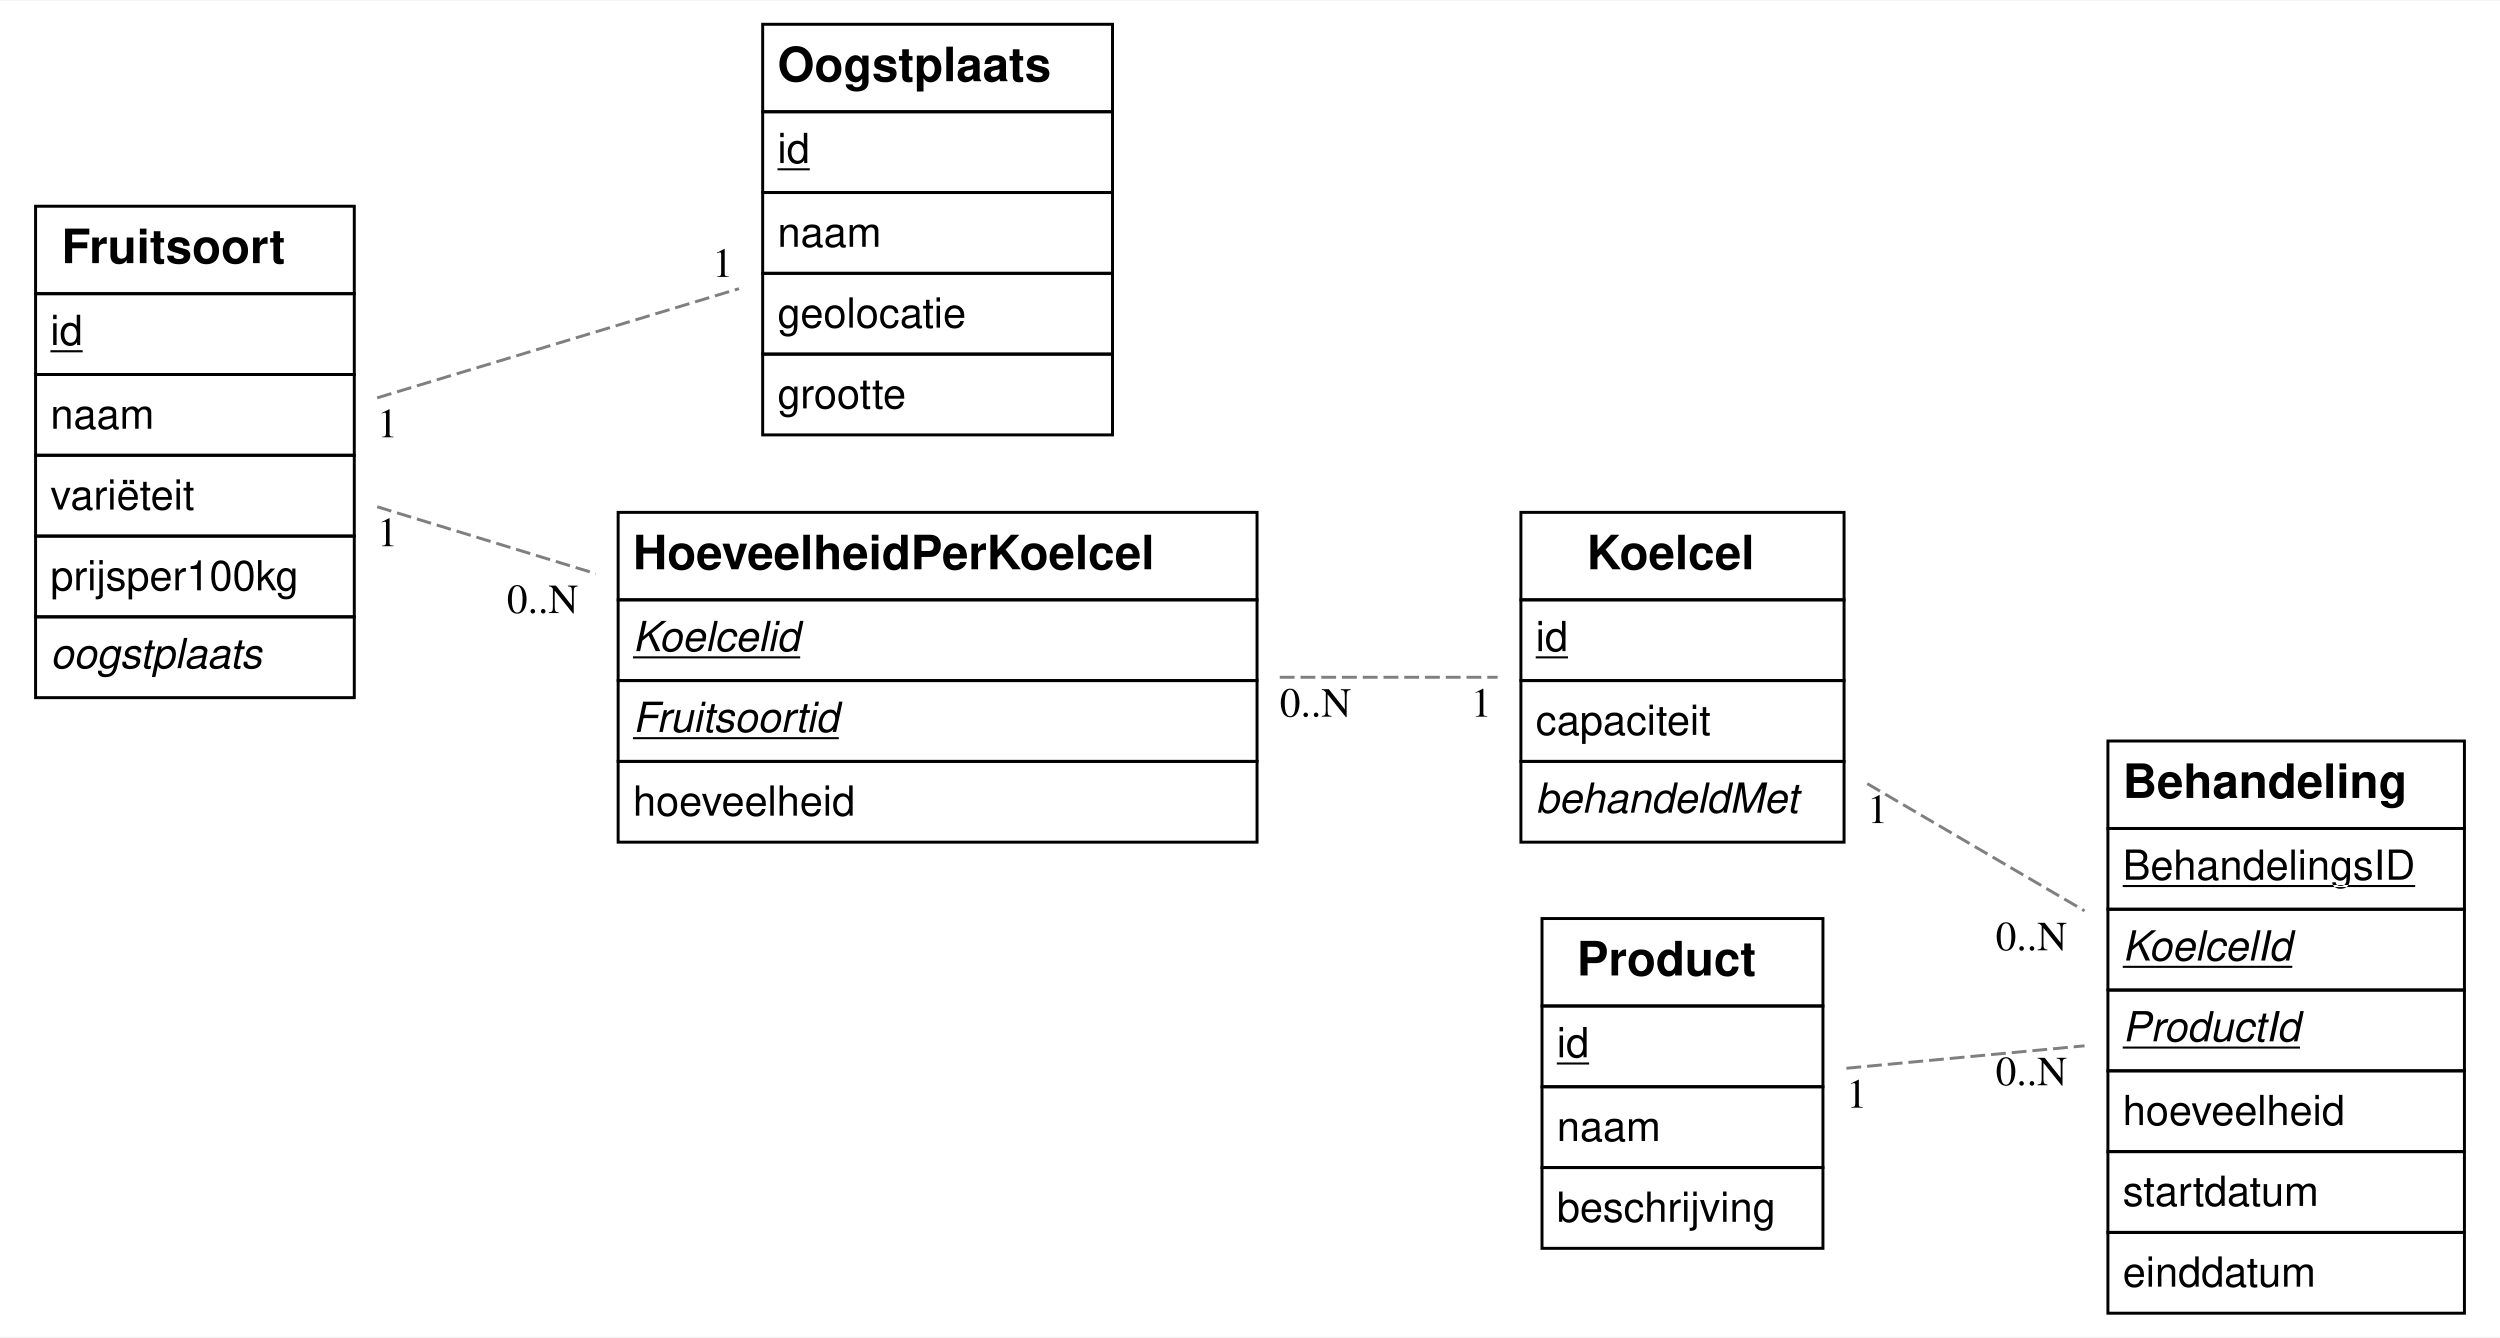
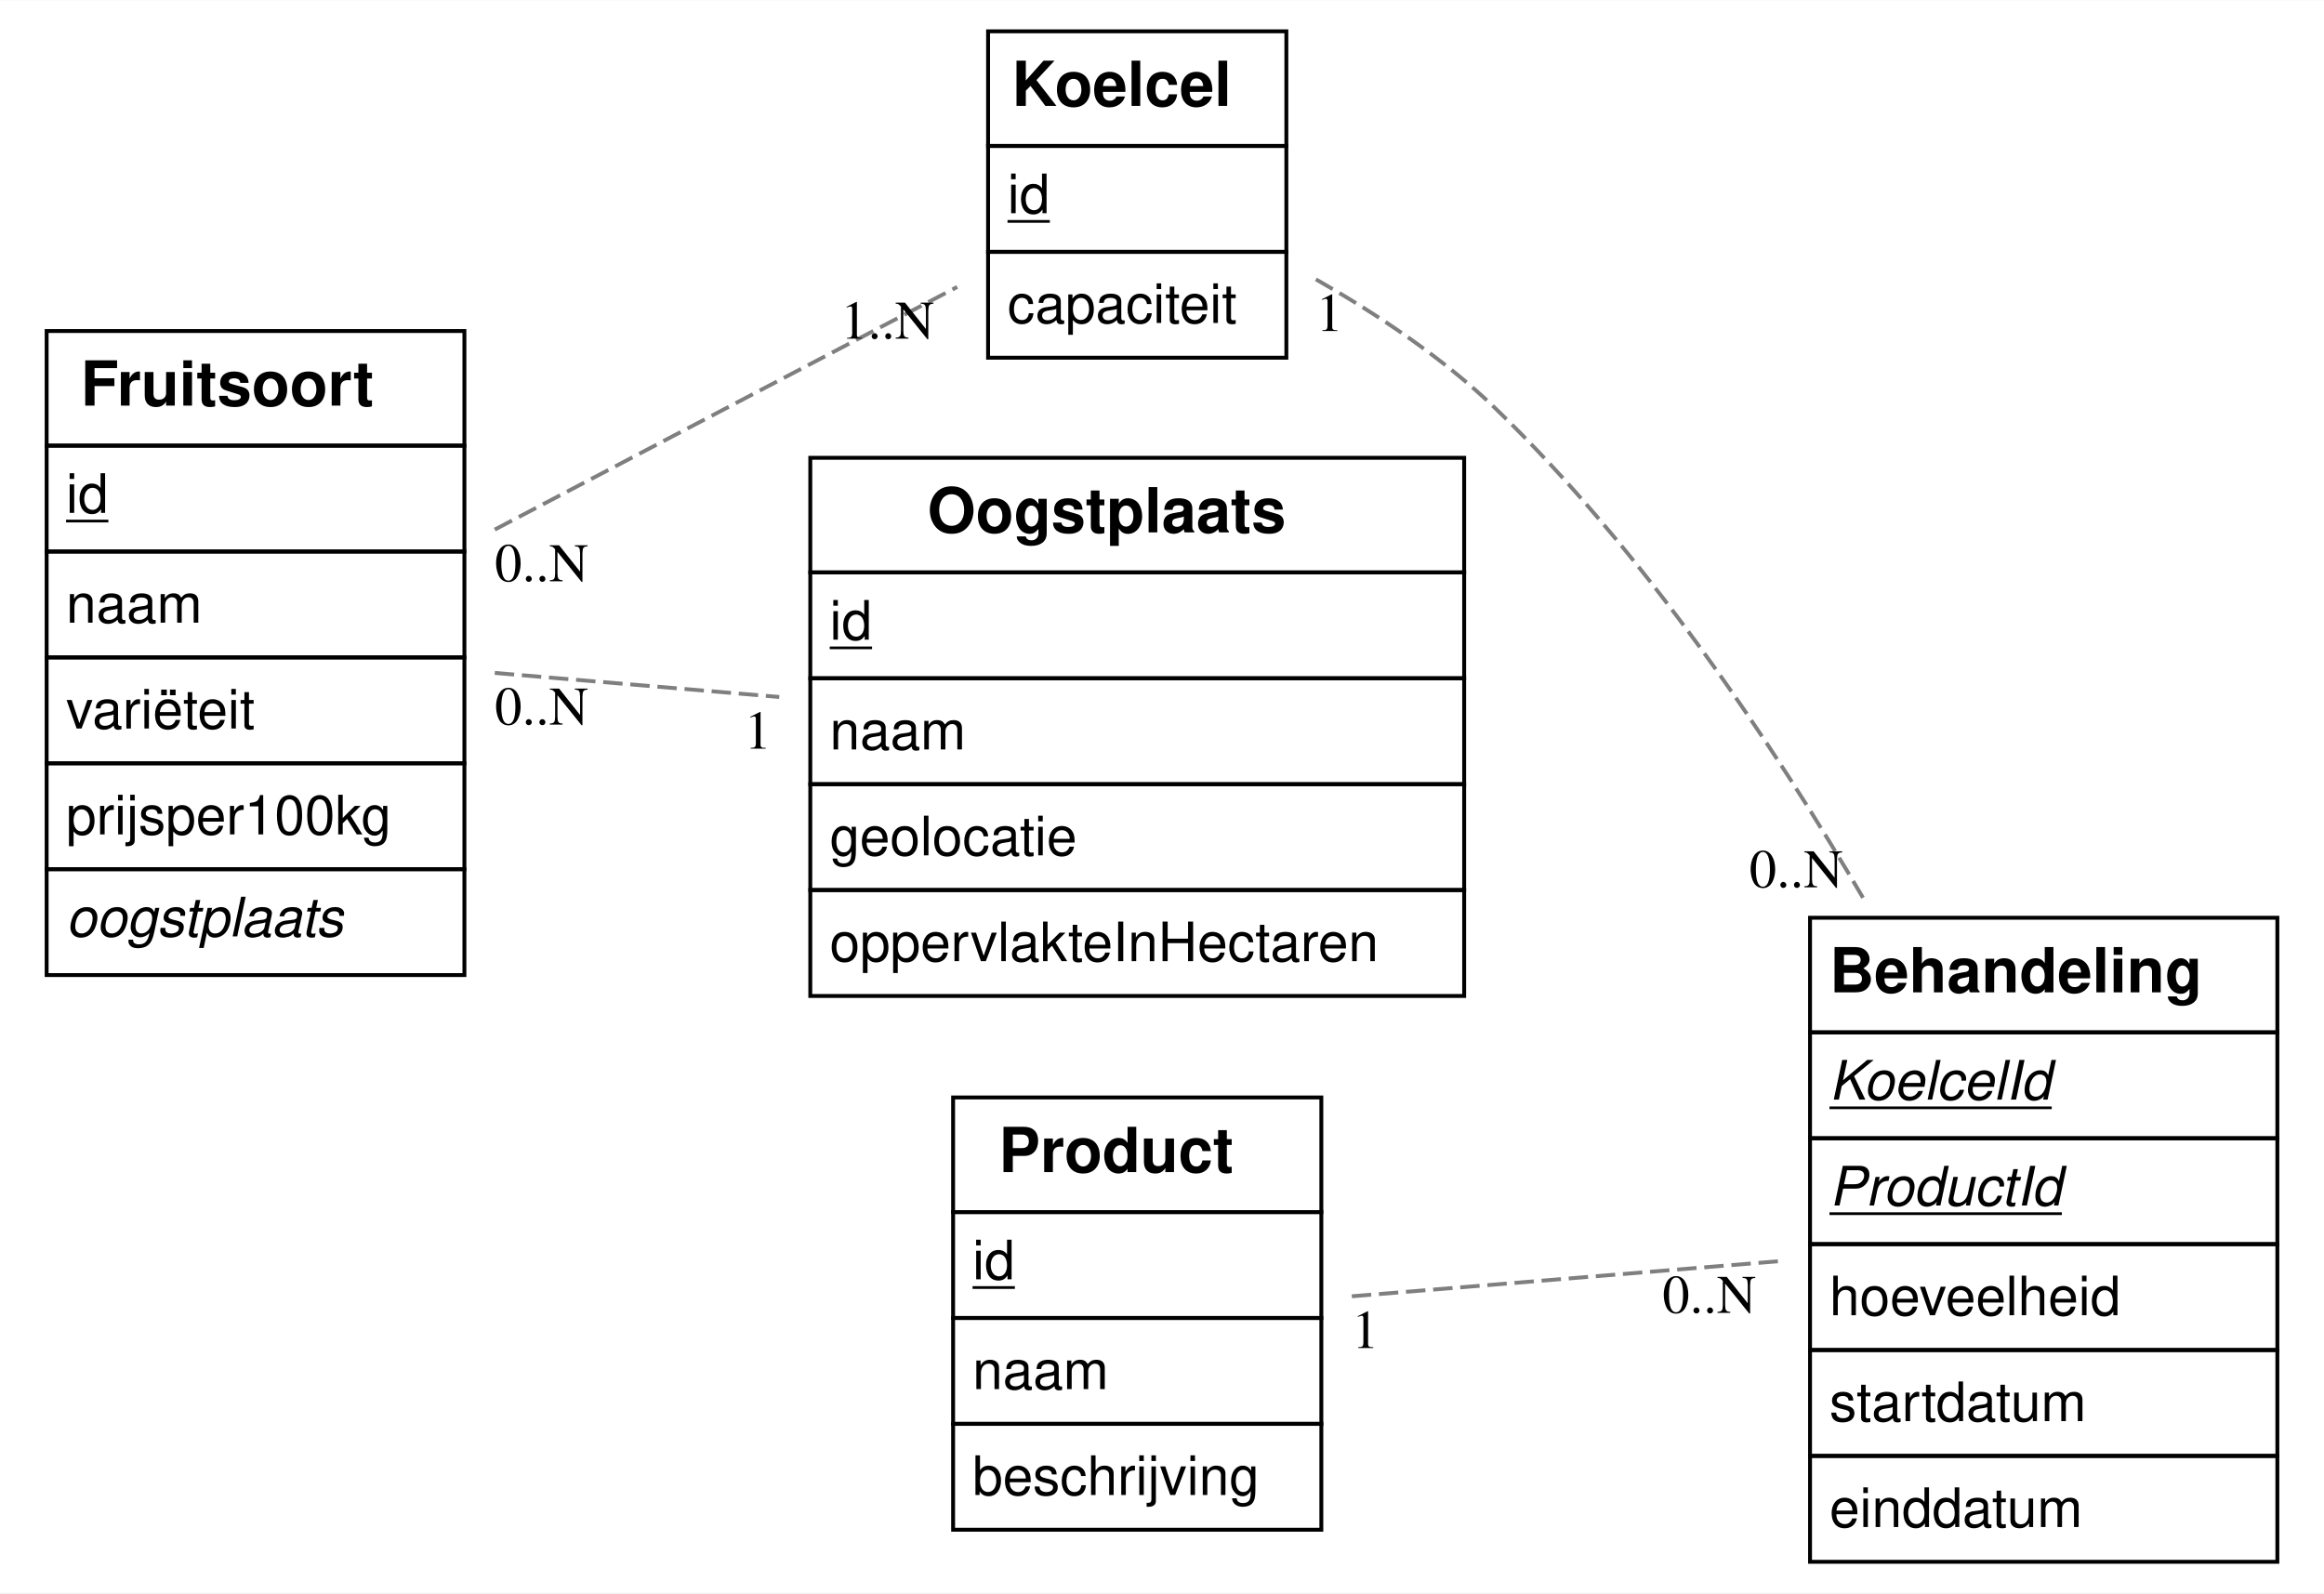
- <svg xmlns="http://www.w3.org/2000/svg" width="843pt" height="451pt" viewBox="0.00 0.00 843.25 450.75">
-   <g id="graph0" class="graph" transform="scale(1 1) rotate(0) translate(4 446.75)">
-     <polygon fill="white" stroke="none" points="-4,4 -4,-446.75 839.25,-446.75 839.25,4 -4,4" />
+ <svg xmlns="http://www.w3.org/2000/svg" width="598pt" height="410pt" viewBox="0.00 0.00 598.00 409.88">
+   <g id="graph0" class="graph" transform="scale(1 1) rotate(0) translate(4 405.88)">
+     <polygon fill="white" stroke="none" points="-4,4 -4,-405.88 594,-405.88 594,4 -4,4" />
    <g id="node1" class="node">
-       <polygon fill="none" stroke="black" points="8,-347.88 8,-377.38 115.5,-377.38 115.5,-347.88 8,-347.88" />
-       <text text-anchor="start" x="16.75" y="-358.18" font-family="Helvetica,sans-Serif" font-weight="bold" font-size="16.00">Fruitsoort</text>
-       <polygon fill="none" stroke="black" points="8,-320.62 8,-347.88 115.5,-347.88 115.5,-320.62 8,-320.62" />
-       <text text-anchor="start" x="13" y="-330.57" font-family="Helvetica,sans-Serif" text-decoration="underline" font-size="14.00">id</text>
-       <polygon fill="none" stroke="black" points="8,-293.38 8,-320.62 115.5,-320.62 115.5,-293.38 8,-293.38" />
-       <text text-anchor="start" x="13" y="-302.32" font-family="Helvetica,sans-Serif" font-size="14.00">naam</text>
-       <polygon fill="none" stroke="black" points="8,-266.12 8,-293.38 115.5,-293.38 115.5,-266.12 8,-266.12" />
-       <text text-anchor="start" x="13" y="-275.07" font-family="Helvetica,sans-Serif" font-size="14.00">variëteit</text>
-       <polygon fill="none" stroke="black" points="8,-238.88 8,-266.12 115.5,-266.12 115.5,-238.88 8,-238.88" />
-       <text text-anchor="start" x="13" y="-247.82" font-family="Helvetica,sans-Serif" font-size="14.00">prijsper100kg</text>
-       <polygon fill="none" stroke="black" points="8,-211.62 8,-238.88 115.5,-238.88 115.5,-211.62 8,-211.62" />
-       <text text-anchor="start" x="13" y="-221.57" font-family="Helvetica,sans-Serif" font-style="italic" font-size="14.00">oogstplaats</text>
+       <polygon fill="none" stroke="black" points="8,-291.25 8,-320.75 115.5,-320.75 115.5,-291.25 8,-291.25" />
+       <text text-anchor="start" x="16.75" y="-301.55" font-family="Helvetica,sans-Serif" font-weight="bold" font-size="16.00">Fruitsoort</text>
+       <polygon fill="none" stroke="black" points="8,-264 8,-291.25 115.5,-291.25 115.5,-264 8,-264" />
+       <text text-anchor="start" x="13" y="-273.95" font-family="Helvetica,sans-Serif" text-decoration="underline" font-size="14.00">id</text>
+       <polygon fill="none" stroke="black" points="8,-236.75 8,-264 115.5,-264 115.5,-236.75 8,-236.75" />
+       <text text-anchor="start" x="13" y="-245.7" font-family="Helvetica,sans-Serif" font-size="14.00">naam</text>
+       <polygon fill="none" stroke="black" points="8,-209.5 8,-236.75 115.5,-236.75 115.5,-209.5 8,-209.5" />
+       <text text-anchor="start" x="13" y="-218.45" font-family="Helvetica,sans-Serif" font-size="14.00">variëteit</text>
+       <polygon fill="none" stroke="black" points="8,-182.25 8,-209.5 115.5,-209.5 115.5,-182.25 8,-182.25" />
+       <text text-anchor="start" x="13" y="-191.2" font-family="Helvetica,sans-Serif" font-size="14.00">prijsper100kg</text>
+       <polygon fill="none" stroke="black" points="8,-155 8,-182.25 115.5,-182.25 115.5,-155 8,-155" />
+       <text text-anchor="start" x="13" y="-164.95" font-family="Helvetica,sans-Serif" font-style="italic" font-size="14.00">oogstplaats</text>
+     </g>
+     <g id="node2" class="node">
+       <polygon fill="none" stroke="black" points="250.25,-368.38 250.25,-397.88 327,-397.88 327,-368.38 250.25,-368.38" />
+       <text text-anchor="start" x="256.38" y="-378.68" font-family="Helvetica,sans-Serif" font-weight="bold" font-size="16.00">Koelcel</text>
+       <polygon fill="none" stroke="black" points="250.25,-341.12 250.25,-368.38 327,-368.38 327,-341.12 250.25,-341.12" />
+       <text text-anchor="start" x="255.25" y="-351.07" font-family="Helvetica,sans-Serif" text-decoration="underline" font-size="14.00">id</text>
+       <polygon fill="none" stroke="black" points="250.25,-313.88 250.25,-341.12 327,-341.12 327,-313.88 250.25,-313.88" />
+       <text text-anchor="start" x="255.25" y="-322.82" font-family="Helvetica,sans-Serif" font-size="14.00">capaciteit</text>
+     </g>
+     <g id="edge1" class="edge">
+       <path fill="none" stroke="#7f7f7f" stroke-dasharray="5,2" d="M123.31,-269.65C160.77,-289.31 208.08,-314.14 242.3,-332.09" />
+       <text text-anchor="start" x="212.3" y="-318.79" font-family="Times,serif" font-size="14.00">1..N</text>
+       <text text-anchor="start" x="123.31" y="-256.35" font-family="Times,serif" font-size="14.00">0..N</text>
    </g>
    <g id="node4" class="node">
-       <polygon fill="none" stroke="black" points="253.25,-409.25 253.25,-438.75 371.25,-438.75 371.25,-409.25 253.25,-409.25" />
-       <text text-anchor="start" x="258.25" y="-419.55" font-family="Helvetica,sans-Serif" font-weight="bold" font-size="16.00">Oogstplaats</text>
-       <polygon fill="none" stroke="black" points="253.25,-382 253.25,-409.25 371.25,-409.25 371.25,-382 253.25,-382" />
-       <text text-anchor="start" x="258.25" y="-391.95" font-family="Helvetica,sans-Serif" text-decoration="underline" font-size="14.00">id</text>
-       <polygon fill="none" stroke="black" points="253.25,-354.75 253.25,-382 371.25,-382 371.25,-354.75 253.25,-354.75" />
-       <text text-anchor="start" x="258.25" y="-363.7" font-family="Helvetica,sans-Serif" font-size="14.00">naam</text>
-       <polygon fill="none" stroke="black" points="253.25,-327.5 253.25,-354.75 371.25,-354.75 371.25,-327.5 253.25,-327.5" />
-       <text text-anchor="start" x="258.25" y="-336.45" font-family="Helvetica,sans-Serif" font-size="14.00">geolocatie</text>
-       <polygon fill="none" stroke="black" points="253.25,-300.25 253.25,-327.5 371.25,-327.5 371.25,-300.25 253.25,-300.25" />
-       <text text-anchor="start" x="258.25" y="-309.2" font-family="Helvetica,sans-Serif" font-size="14.00">grootte</text>
+       <polygon fill="none" stroke="black" points="204.5,-258.62 204.5,-288.12 372.75,-288.12 372.75,-258.62 204.5,-258.62" />
+       <text text-anchor="start" x="234.62" y="-268.93" font-family="Helvetica,sans-Serif" font-weight="bold" font-size="16.00">Oogstplaats</text>
+       <polygon fill="none" stroke="black" points="204.5,-231.38 204.5,-258.62 372.75,-258.62 372.75,-231.38 204.5,-231.38" />
+       <text text-anchor="start" x="209.5" y="-241.32" font-family="Helvetica,sans-Serif" text-decoration="underline" font-size="14.00">id</text>
+       <polygon fill="none" stroke="black" points="204.5,-204.12 204.5,-231.38 372.75,-231.38 372.75,-204.12 204.5,-204.12" />
+       <text text-anchor="start" x="209.5" y="-213.07" font-family="Helvetica,sans-Serif" font-size="14.00">naam</text>
+       <polygon fill="none" stroke="black" points="204.5,-176.88 204.5,-204.12 372.75,-204.12 372.75,-176.88 204.5,-176.88" />
+       <text text-anchor="start" x="209.5" y="-185.82" font-family="Helvetica,sans-Serif" font-size="14.00">geolocatie</text>
+       <polygon fill="none" stroke="black" points="204.5,-149.62 204.5,-176.88 372.75,-176.88 372.75,-149.62 204.5,-149.62" />
+       <text text-anchor="start" x="209.5" y="-158.57" font-family="Helvetica,sans-Serif" font-size="14.00">oppervlakteInHectaren</text>
    </g>
-     <g id="edge5" class="edge">
-       <path fill="none" stroke="#7f7f7f" stroke-dasharray="5,2" d="M123.22,-312.75C160.14,-323.89 207.37,-338.15 245.26,-349.58" />
-       <text text-anchor="start" x="236.26" y="-353.53" font-family="Times,serif" font-size="14.00">1</text>
-       <text text-anchor="start" x="123.22" y="-299.45" font-family="Times,serif" font-size="14.00">1</text>
+     <g id="edge4" class="edge">
+       <path fill="none" stroke="#7f7f7f" stroke-dasharray="5,2" d="M123.31,-232.76C145.81,-230.86 171.87,-228.66 196.51,-226.57" />
+       <text text-anchor="start" x="187.51" y="-213.27" font-family="Times,serif" font-size="14.00">1</text>
+       <text text-anchor="start" x="123.31" y="-219.46" font-family="Times,serif" font-size="14.00">0..N</text>
    </g>
-     <g id="node6" class="node">
-       <polygon fill="none" stroke="black" points="204.5,-244.62 204.5,-274.12 420,-274.12 420,-244.62 204.5,-244.62" />
-       <text text-anchor="start" x="209.5" y="-254.93" font-family="Helvetica,sans-Serif" font-weight="bold" font-size="16.00">HoeveelheidPerKoelcel</text>
-       <polygon fill="none" stroke="black" points="204.5,-217.38 204.5,-244.62 420,-244.62 420,-217.38 204.5,-217.38" />
-       <text text-anchor="start" x="209.5" y="-227.32" font-family="Helvetica,sans-Serif" font-style="italic" text-decoration="underline" font-size="14.00">Koelcelid</text>
-       <polygon fill="none" stroke="black" points="204.5,-190.12 204.5,-217.38 420,-217.38 420,-190.12 204.5,-190.12" />
-       <text text-anchor="start" x="209.5" y="-200.07" font-family="Helvetica,sans-Serif" font-style="italic" text-decoration="underline" font-size="14.00">Fruitsoortid</text>
-       <polygon fill="none" stroke="black" points="204.5,-162.88 204.5,-190.12 420,-190.12 420,-162.88 204.5,-162.88" />
-       <text text-anchor="start" x="209.5" y="-171.82" font-family="Helvetica,sans-Serif" font-size="14.00">hoeveelheid</text>
+     <g id="node5" class="node">
+       <polygon fill="none" stroke="black" points="461.75,-140.25 461.75,-169.75 582,-169.75 582,-140.25 461.75,-140.25" />
+       <text text-anchor="start" x="466.75" y="-150.55" font-family="Helvetica,sans-Serif" font-weight="bold" font-size="16.00">Behandeling</text>
+       <polygon fill="none" stroke="black" points="461.75,-113 461.75,-140.25 582,-140.25 582,-113 461.75,-113" />
+       <text text-anchor="start" x="466.75" y="-122.95" font-family="Helvetica,sans-Serif" font-style="italic" text-decoration="underline" font-size="14.00">KoelcelId</text>
+       <polygon fill="none" stroke="black" points="461.75,-85.75 461.75,-113 582,-113 582,-85.75 461.75,-85.75" />
+       <text text-anchor="start" x="466.75" y="-95.7" font-family="Helvetica,sans-Serif" font-style="italic" text-decoration="underline" font-size="14.00">ProductId</text>
+       <polygon fill="none" stroke="black" points="461.75,-58.5 461.75,-85.75 582,-85.75 582,-58.5 461.75,-58.5" />
+       <text text-anchor="start" x="466.75" y="-67.45" font-family="Helvetica,sans-Serif" font-size="14.00">hoeveelheid</text>
+       <polygon fill="none" stroke="black" points="461.75,-31.25 461.75,-58.5 582,-58.5 582,-31.25 461.75,-31.25" />
+       <text text-anchor="start" x="466.75" y="-40.2" font-family="Helvetica,sans-Serif" font-size="14.00">startdatum</text>
+       <polygon fill="none" stroke="black" points="461.75,-4 461.75,-31.25 582,-31.25 582,-4 461.75,-4" />
+       <text text-anchor="start" x="466.75" y="-12.95" font-family="Helvetica,sans-Serif" font-size="14.00">einddatum</text>
    </g>
    <g id="edge2" class="edge">
-       <path fill="none" stroke="#7f7f7f" stroke-dasharray="5,2" d="M123.22,-276.01C145.49,-269.2 171.51,-261.24 196.96,-253.45" />
-       <text text-anchor="start" x="166.96" y="-240.15" font-family="Times,serif" font-size="14.00">0..N</text>
-       <text text-anchor="start" x="123.22" y="-262.71" font-family="Times,serif" font-size="14.00">1</text>
+       <path fill="none" stroke="#7f7f7f" stroke-dasharray="5,2" d="M334.61,-334.05C350.29,-325.12 367.31,-313.83 380.75,-300.88 418.8,-264.2 451.75,-215.38 476.12,-173.63" />
+       <text text-anchor="start" x="446.12" y="-177.58" font-family="Times,serif" font-size="14.00">0..N</text>
+       <text text-anchor="start" x="334.61" y="-320.75" font-family="Times,serif" font-size="14.00">1</text>
    </g>
-     <g id="node2" class="node">
-       <polygon fill="none" stroke="black" points="509,-244.62 509,-274.12 618,-274.12 618,-244.62 509,-244.62" />
-       <text text-anchor="start" x="531.25" y="-254.93" font-family="Helvetica,sans-Serif" font-weight="bold" font-size="16.00">Koelcel</text>
-       <polygon fill="none" stroke="black" points="509,-217.38 509,-244.62 618,-244.62 618,-217.38 509,-217.38" />
-       <text text-anchor="start" x="514" y="-227.32" font-family="Helvetica,sans-Serif" text-decoration="underline" font-size="14.00">id</text>
-       <polygon fill="none" stroke="black" points="509,-190.12 509,-217.38 618,-217.38 618,-190.12 509,-190.12" />
-       <text text-anchor="start" x="514" y="-199.07" font-family="Helvetica,sans-Serif" font-size="14.00">capaciteit</text>
-       <polygon fill="none" stroke="black" points="509,-162.88 509,-190.12 618,-190.12 618,-162.88 509,-162.88" />
-       <text text-anchor="start" x="514" y="-172.82" font-family="Helvetica,sans-Serif" font-style="italic" font-size="14.00">behandeldMet</text>
-     </g>
-     <g id="node5" class="node">
-       <polygon fill="none" stroke="black" points="707,-167.5 707,-197 827.25,-197 827.25,-167.5 707,-167.5" />
-       <text text-anchor="start" x="712" y="-177.8" font-family="Helvetica,sans-Serif" font-weight="bold" font-size="16.00">Behandeling</text>
-       <polygon fill="none" stroke="black" points="707,-140.25 707,-167.5 827.25,-167.5 827.25,-140.25 707,-140.25" />
-       <text text-anchor="start" x="712" y="-150.2" font-family="Helvetica,sans-Serif" text-decoration="underline" font-size="14.00">BehandelingsID</text>
-       <polygon fill="none" stroke="black" points="707,-113 707,-140.25 827.25,-140.25 827.25,-113 707,-113" />
-       <text text-anchor="start" x="712" y="-122.95" font-family="Helvetica,sans-Serif" font-style="italic" text-decoration="underline" font-size="14.00">KoelcelId</text>
-       <polygon fill="none" stroke="black" points="707,-85.75 707,-113 827.25,-113 827.25,-85.75 707,-85.75" />
-       <text text-anchor="start" x="712" y="-95.7" font-family="Helvetica,sans-Serif" font-style="italic" text-decoration="underline" font-size="14.00">ProductId</text>
-       <polygon fill="none" stroke="black" points="707,-58.5 707,-85.75 827.25,-85.75 827.25,-58.5 707,-58.5" />
-       <text text-anchor="start" x="712" y="-67.45" font-family="Helvetica,sans-Serif" font-size="14.00">hoeveelheid</text>
-       <polygon fill="none" stroke="black" points="707,-31.25 707,-58.5 827.25,-58.5 827.25,-31.25 707,-31.25" />
-       <text text-anchor="start" x="712" y="-40.2" font-family="Helvetica,sans-Serif" font-size="14.00">startdatum</text>
-       <polygon fill="none" stroke="black" points="707,-4 707,-31.25 827.25,-31.25 827.25,-4 707,-4" />
-       <text text-anchor="start" x="712" y="-12.95" font-family="Helvetica,sans-Serif" font-size="14.00">einddatum</text>
+     <g id="node3" class="node">
+       <polygon fill="none" stroke="black" points="241.25,-94 241.25,-123.5 336,-123.5 336,-94 241.25,-94" />
+       <text text-anchor="start" x="253" y="-104.3" font-family="Helvetica,sans-Serif" font-weight="bold" font-size="16.00">Product</text>
+       <polygon fill="none" stroke="black" points="241.25,-66.75 241.25,-94 336,-94 336,-66.75 241.25,-66.75" />
+       <text text-anchor="start" x="246.25" y="-76.7" font-family="Helvetica,sans-Serif" text-decoration="underline" font-size="14.00">id</text>
+       <polygon fill="none" stroke="black" points="241.25,-39.5 241.25,-66.75 336,-66.75 336,-39.5 241.25,-39.5" />
+       <text text-anchor="start" x="246.25" y="-48.45" font-family="Helvetica,sans-Serif" font-size="14.00">naam</text>
+       <polygon fill="none" stroke="black" points="241.25,-12.25 241.25,-39.5 336,-39.5 336,-12.25 241.25,-12.25" />
+       <text text-anchor="start" x="246.25" y="-21.2" font-family="Helvetica,sans-Serif" font-size="14.00">beschrijving</text>
    </g>
    <g id="edge3" class="edge">
-       <path fill="none" stroke="#7f7f7f" stroke-dasharray="5,2" d="M625.82,-182.62C648.99,-169.05 675.47,-153.56 699.13,-139.71" />
-       <text text-anchor="start" x="669.13" y="-126.41" font-family="Times,serif" font-size="14.00">0..N</text>
-       <text text-anchor="start" x="625.82" y="-169.32" font-family="Times,serif" font-size="14.00">1</text>
-     </g>
-     <g id="node3" class="node">
-       <polygon fill="none" stroke="black" points="516.12,-107.62 516.12,-137.12 610.88,-137.12 610.88,-107.62 516.12,-107.62" />
-       <text text-anchor="start" x="527.88" y="-117.92" font-family="Helvetica,sans-Serif" font-weight="bold" font-size="16.00">Product</text>
-       <polygon fill="none" stroke="black" points="516.12,-80.38 516.12,-107.62 610.88,-107.62 610.88,-80.38 516.12,-80.38" />
-       <text text-anchor="start" x="521.12" y="-90.33" font-family="Helvetica,sans-Serif" text-decoration="underline" font-size="14.00">id</text>
-       <polygon fill="none" stroke="black" points="516.12,-53.12 516.12,-80.38 610.88,-80.38 610.88,-53.12 516.12,-53.12" />
-       <text text-anchor="start" x="521.12" y="-62.08" font-family="Helvetica,sans-Serif" font-size="14.00">naam</text>
-       <polygon fill="none" stroke="black" points="516.12,-25.88 516.12,-53.12 610.88,-53.12 610.88,-25.88 516.12,-25.88" />
-       <text text-anchor="start" x="521.12" y="-34.83" font-family="Helvetica,sans-Serif" font-size="14.00">beschrijving</text>
-     </g>
-     <g id="edge4" class="edge">
-       <path fill="none" stroke="#7f7f7f" stroke-dasharray="5,2" d="M618.8,-86.62C643.52,-88.95 673.03,-91.73 699.12,-94.19" />
-       <text text-anchor="start" x="669.12" y="-80.89" font-family="Times,serif" font-size="14.00">0..N</text>
-       <text text-anchor="start" x="618.8" y="-73.32" font-family="Times,serif" font-size="14.00">1</text>
-     </g>
-     <g id="edge1" class="edge">
-       <path fill="none" stroke="#7f7f7f" stroke-dasharray="5,2" d="M427.66,-218.5C453,-218.5 478.91,-218.5 501.15,-218.5" />
-       <text text-anchor="start" x="492.15" y="-205.2" font-family="Times,serif" font-size="14.00">1</text>
-       <text text-anchor="start" x="427.66" y="-205.2" font-family="Times,serif" font-size="14.00">0..N</text>
+       <path fill="none" stroke="#7f7f7f" stroke-dasharray="5,2" d="M343.84,-72.33C376.68,-75.03 418.83,-78.49 453.77,-81.36" />
+       <text text-anchor="start" x="423.77" y="-68.06" font-family="Times,serif" font-size="14.00">0..N</text>
+       <text text-anchor="start" x="343.84" y="-59.03" font-family="Times,serif" font-size="14.00">1</text>
    </g>
  </g>
</svg>
